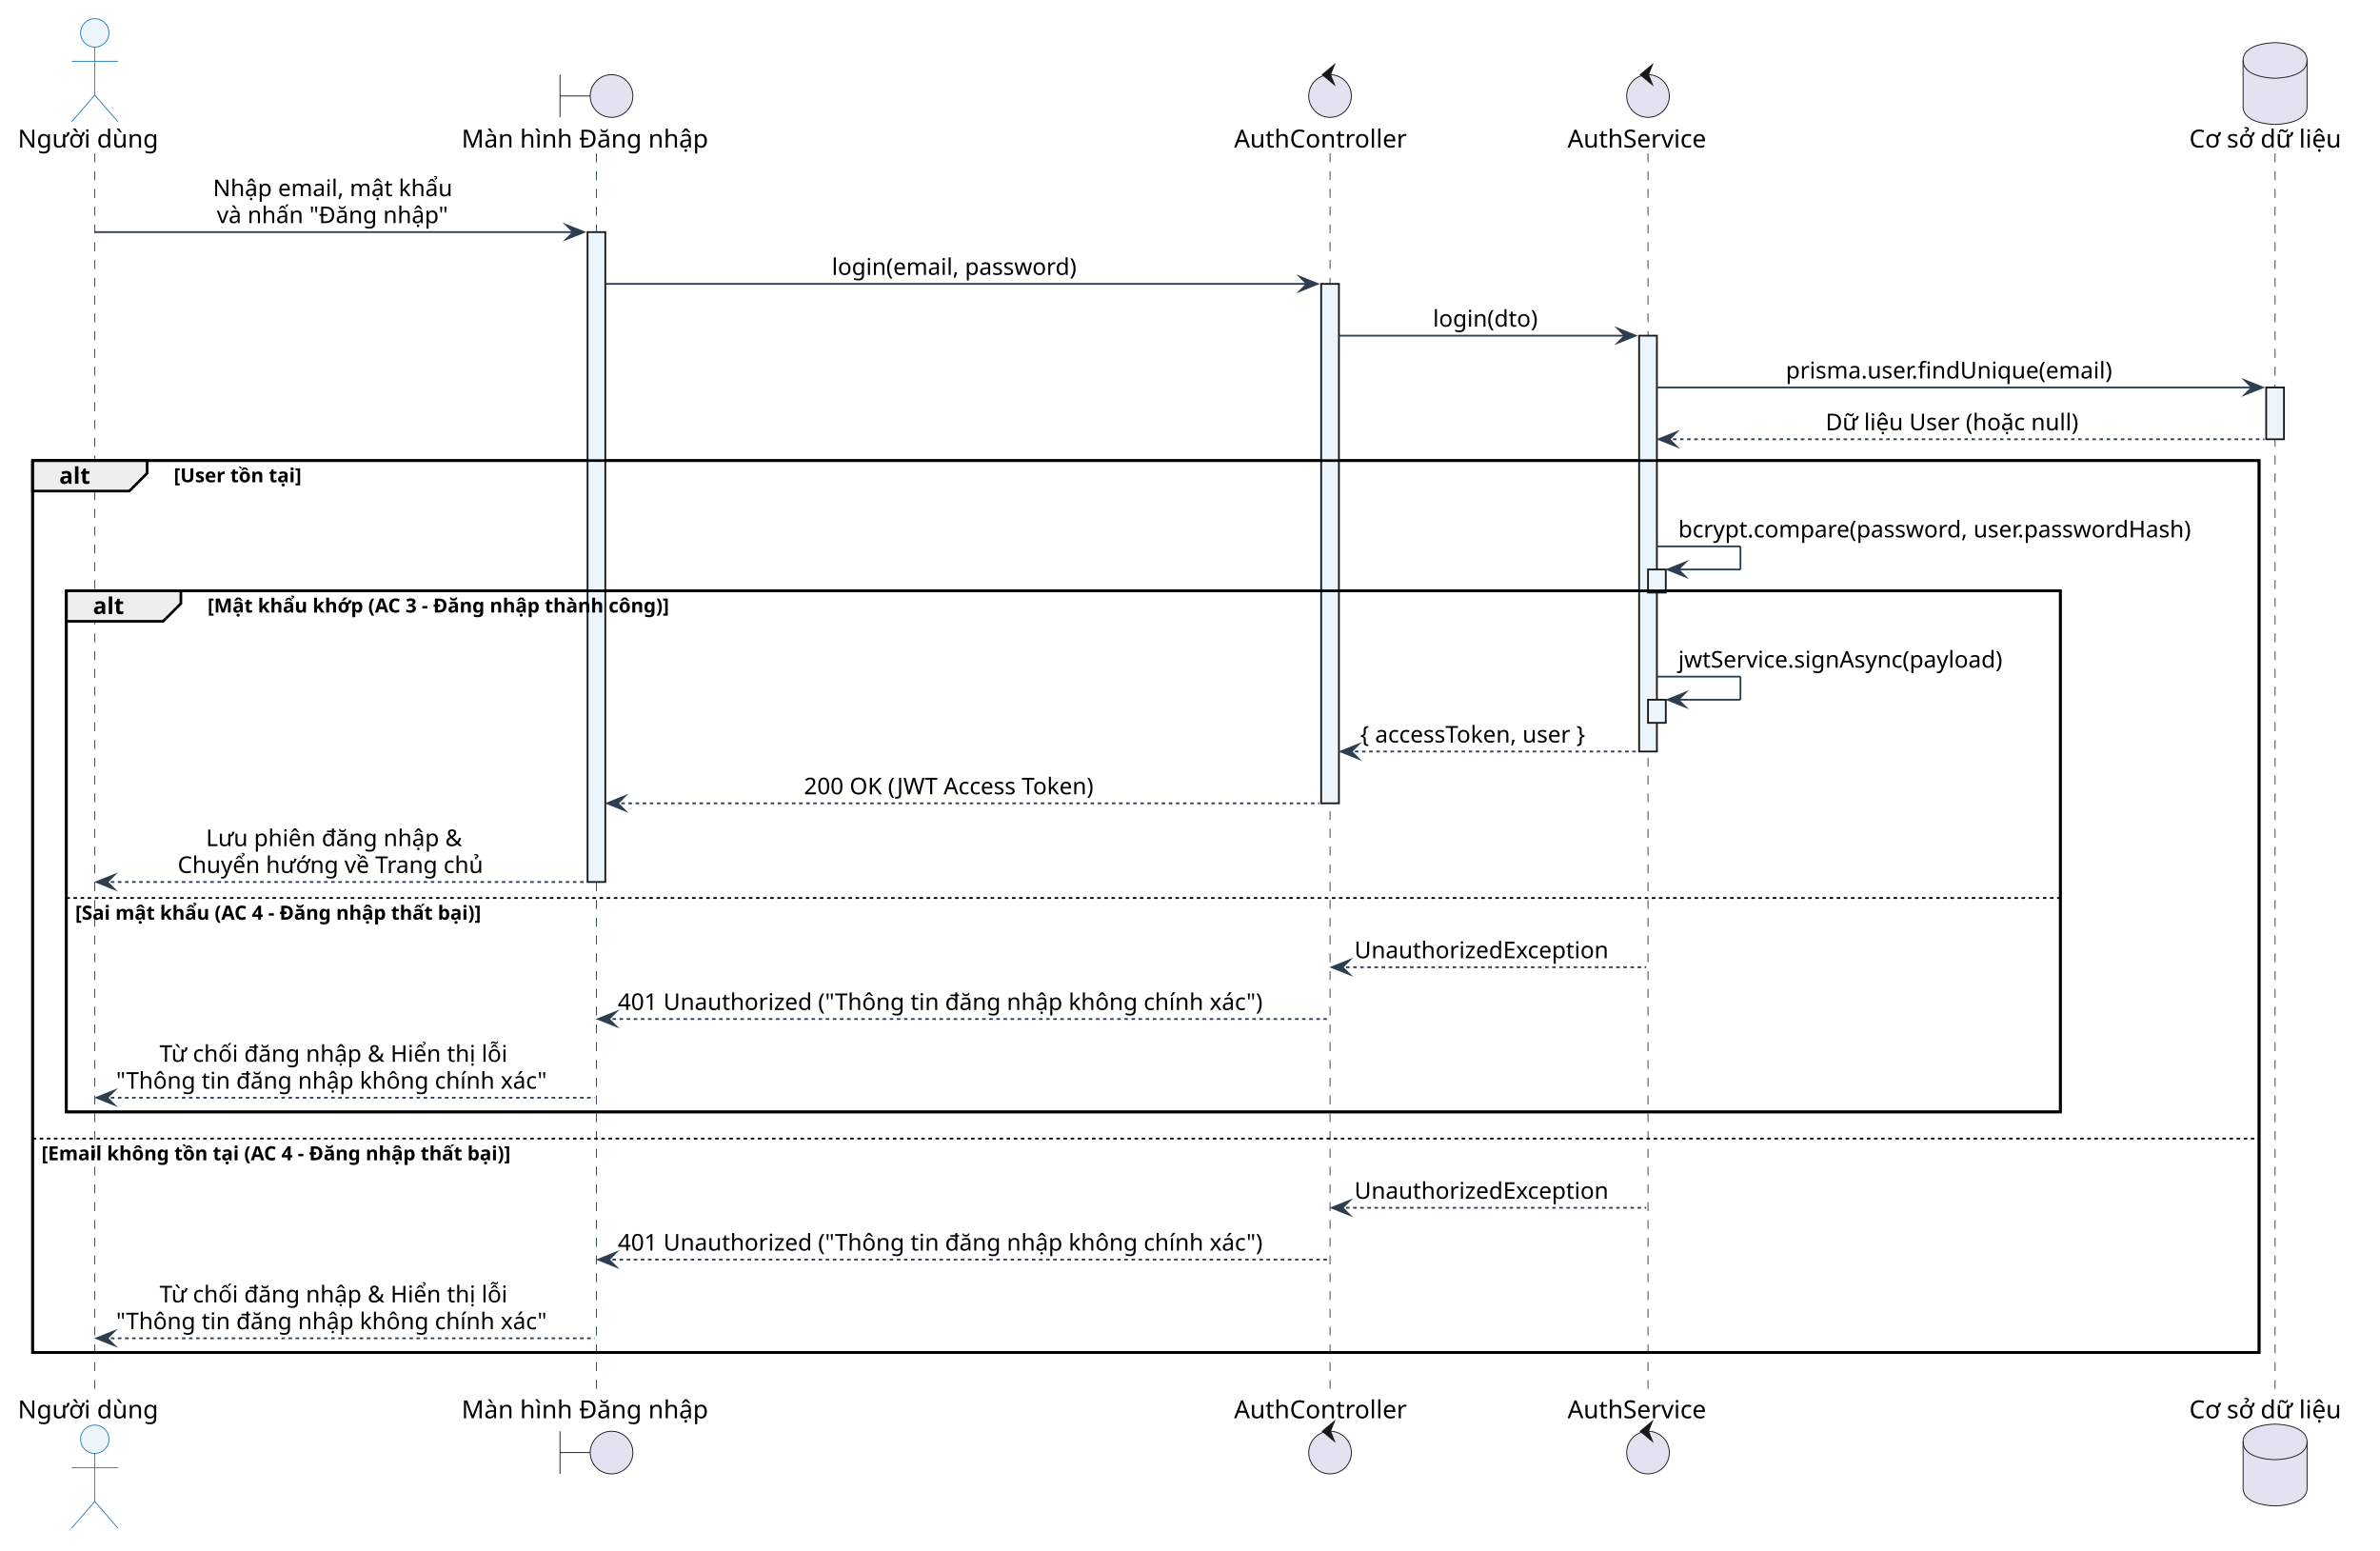
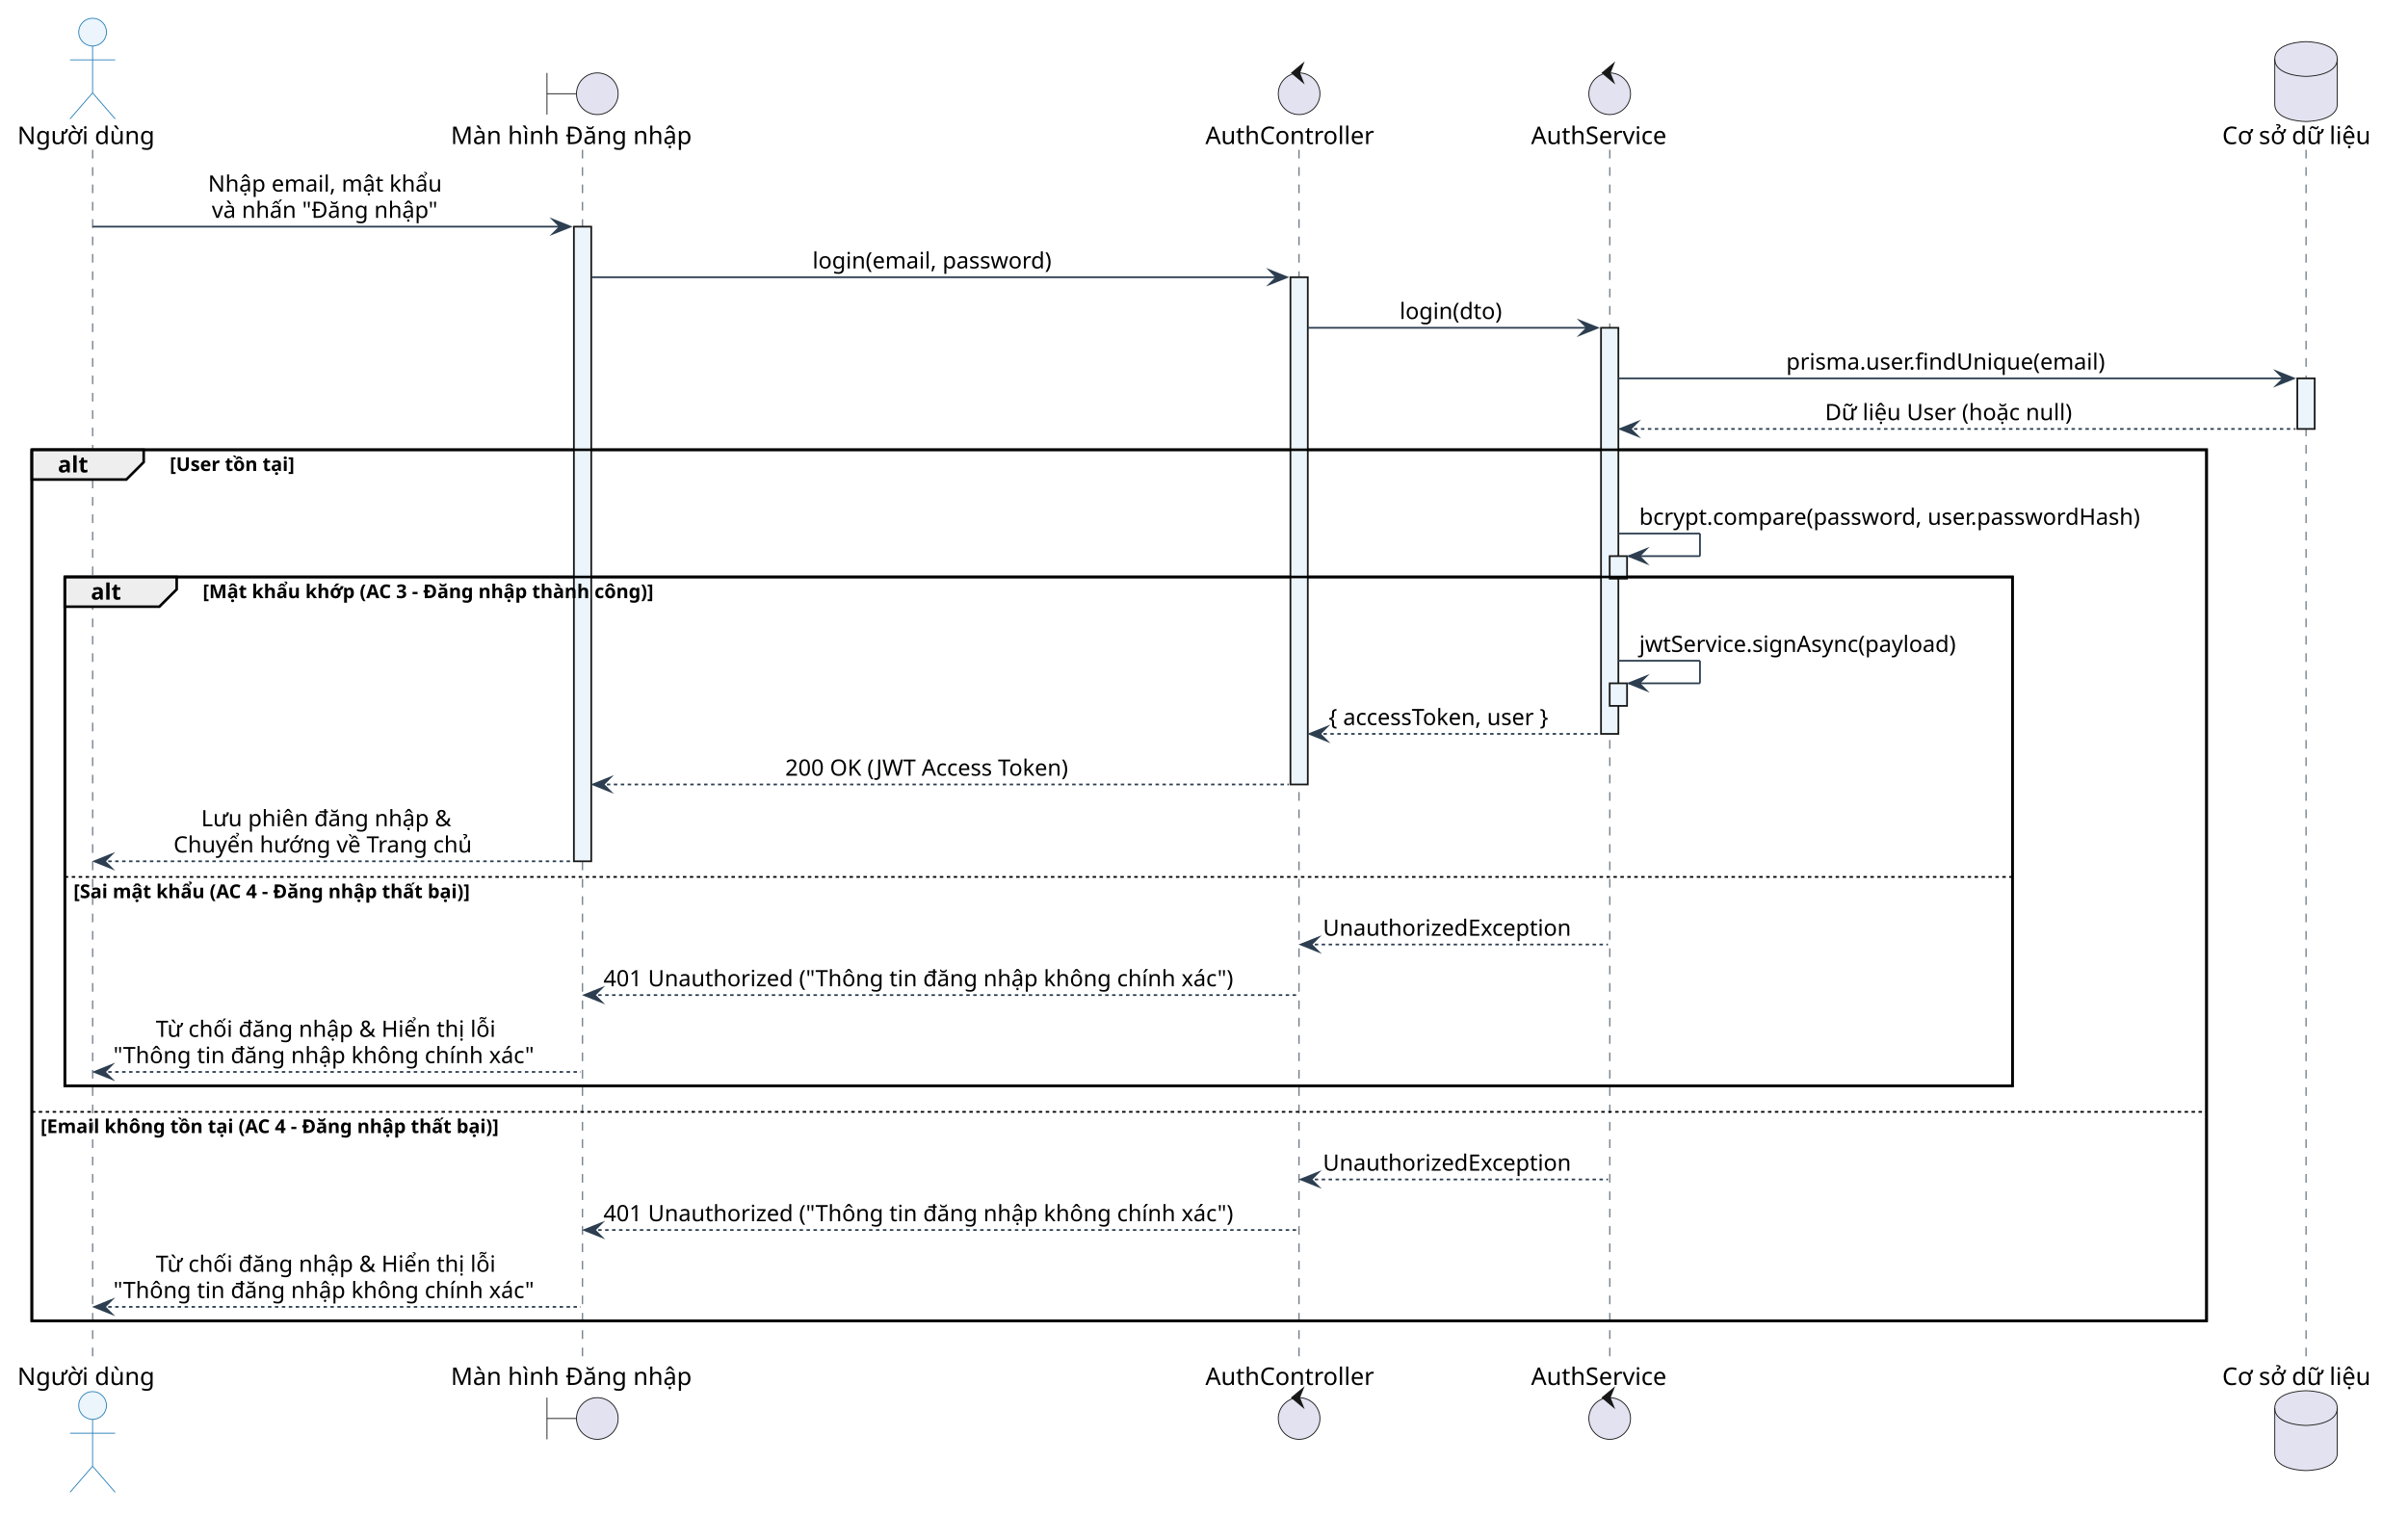
- <svg xmlns="http://www.w3.org/2000/svg" version="1.1" data-diagram-type="SEQUENCE" style="width:1339px;height:872px;background:#FFFFFF;" width="1339px" height="872px" viewBox="0 0 1339 872" zoomAndPan="magnify" preserveAspectRatio="none" contentStyleType="text/css">
+ <svg xmlns="http://www.w3.org/2000/svg" version="1.1" data-diagram-type="SEQUENCE" style="width:1387px;height:872px;background:#FFFFFF;" width="1387px" height="872px" viewBox="0 0 1387 872" zoomAndPan="magnify" preserveAspectRatio="none" contentStyleType="text/css">
  <defs />
  <g font-family="sans-serif" lengthAdjust="spacing">
    <rect x="18.329" y="259.094" width="1252.639" height="501.734" fill="none" style="stroke:#000;stroke-width:1.5;" />
    <rect x="37.329" y="332.359" width="1121.831" height="293.133" fill="none" style="stroke:#000;stroke-width:1.5;" />
-     <g class="participant-lifeline" data-qualified-name="User" data-entity-uid="part1" id="part1-lifeline" data-source-line="20">
-       <g>
-         <rect x="49.829" y="86.297" width="8" height="698.531" fill="#000" fill-opacity="0" />
-         <line x1="53.329" y1="86.297" x2="53.329" y2="784.828" style="stroke:#2C3E50;stroke-width:0.5;stroke-dasharray:5,5;" />
-       </g>
+     <g>
+       <rect x="49.829" y="86.297" width="8" height="698.531" fill="#000" fill-opacity="0" />
+       <line x1="53.329" y1="86.297" x2="53.329" y2="784.828" style="stroke:#2C3E50;stroke-width:0.5;stroke-dasharray:5,5;" />
    </g>
-     <g class="participant-lifeline" data-qualified-name="LoginUI" data-entity-uid="part2" id="part2-lifeline" data-source-line="21">
-       <g>
-         <rect x="332.058" y="86.297" width="8" height="698.531" fill="#000" fill-opacity="0" />
-         <line x1="335.558" y1="86.297" x2="335.558" y2="784.828" style="stroke:#2C3E50;stroke-width:0.5;stroke-dasharray:5,5;" />
-       </g>
+     <g>
+       <rect x="332.058" y="86.297" width="8" height="698.531" fill="#000" fill-opacity="0" />
+       <line x1="335.558" y1="86.297" x2="335.558" y2="784.828" style="stroke:#2C3E50;stroke-width:0.5;stroke-dasharray:5,5;" />
    </g>
    <g>
      <rect x="330.558" y="130.563" width="10" height="365.594" fill="#EBF5FB" style="stroke:#181818;stroke-width:1;" />
    </g>
-     <g class="participant-lifeline" data-qualified-name="Controller" data-entity-uid="part3" id="part3-lifeline" data-source-line="22">
-       <g>
-         <rect x="744.788" y="86.297" width="8" height="698.531" fill="#000" fill-opacity="0" />
-         <line x1="748.288" y1="86.297" x2="748.288" y2="784.828" style="stroke:#2C3E50;stroke-width:0.5;stroke-dasharray:5,5;" />
-       </g>
+     <g>
+       <rect x="744.788" y="86.297" width="8" height="698.531" fill="#000" fill-opacity="0" />
+       <line x1="748.288" y1="86.297" x2="748.288" y2="784.828" style="stroke:#2C3E50;stroke-width:0.5;stroke-dasharray:5,5;" />
    </g>
    <g>
      <rect x="743.288" y="159.695" width="10" height="292.195" fill="#EBF5FB" style="stroke:#181818;stroke-width:1;" />
    </g>
-     <g class="participant-lifeline" data-qualified-name="Service" data-entity-uid="part4" id="part4-lifeline" data-source-line="23">
-       <g>
-         <rect x="923.68" y="86.297" width="8" height="698.531" fill="#000" fill-opacity="0" />
-         <line x1="927.18" y1="86.297" x2="927.18" y2="784.828" style="stroke:#2C3E50;stroke-width:0.5;stroke-dasharray:5,5;" />
-       </g>
+     <g>
+       <rect x="923.68" y="86.297" width="8" height="698.531" fill="#000" fill-opacity="0" />
+       <line x1="927.18" y1="86.297" x2="927.18" y2="784.828" style="stroke:#2C3E50;stroke-width:0.5;stroke-dasharray:5,5;" />
    </g>
    <g>
      <rect x="922.18" y="188.828" width="10" height="233.93" fill="#EBF5FB" style="stroke:#181818;stroke-width:1;" />
    </g>
    <g>
      <rect x="927.18" y="320.359" width="10" height="13" fill="#EBF5FB" style="stroke:#181818;stroke-width:1;" />
    </g>
    <g>
      <rect x="927.18" y="393.625" width="10" height="13" fill="#EBF5FB" style="stroke:#181818;stroke-width:1;" />
    </g>
-     <g class="participant-lifeline" data-qualified-name="DB" data-entity-uid="part5" id="part5-lifeline" data-source-line="24">
-       <g>
-         <rect x="1276.467" y="86.297" width="8" height="698.531" fill="#000" fill-opacity="0" />
-         <line x1="1279.967" y1="86.297" x2="1279.967" y2="784.828" style="stroke:#2C3E50;stroke-width:0.5;stroke-dasharray:5,5;" />
-       </g>
+     <g>
+       <rect x="1324.755" y="86.297" width="8" height="698.531" fill="#000" fill-opacity="0" />
+       <line x1="1328.255" y1="86.297" x2="1328.255" y2="784.828" style="stroke:#2C3E50;stroke-width:0.5;stroke-dasharray:5,5;" />
    </g>
    <g>
-       <rect x="1274.967" y="217.961" width="10" height="29.133" fill="#EBF5FB" style="stroke:#181818;stroke-width:1;" />
+       <rect x="1323.255" y="217.961" width="10" height="29.133" fill="#EBF5FB" style="stroke:#181818;stroke-width:1;" />
    </g>
-     <g class="participant participant-head" data-qualified-name="User" data-entity-uid="part1" id="part1-head" data-source-line="20">
-       <text x="10" y="82.995" fill="#000" font-size="14" textLength="80.657">Người dùng</text>
-       <ellipse cx="53.329" cy="18.5" rx="8" ry="8" fill="#EBF5FB" style="stroke:#2980B9;stroke-width:0.5;" />
-       <path d="M53.329,26.5 L53.329,53.5 M40.329,34.5 L66.329,34.5 M53.329,53.5 L40.329,68.5 M53.329,53.5 L66.329,68.5" style="stroke:#2980B9;stroke-width:0.5;" fill="none" />
-     </g>
-     <g class="participant participant-head" data-qualified-name="LoginUI" data-entity-uid="part2" id="part2-head" data-source-line="21">
-       <text x="259.663" y="82.995" fill="#000" font-size="14" textLength="145.79">Màn hình Đăng nhập</text>
-       <path d="M315.058,42 L315.058,66 M315.058,54 L332.058,54" style="stroke:#181818;stroke-width:0.5;" fill="none" />
-       <ellipse cx="344.058" cy="54" rx="12" ry="12" fill="#E2E2F0" style="stroke:#181818;stroke-width:0.5;" />
-     </g>
-     <g class="participant participant-head" data-qualified-name="Controller" data-entity-uid="part3" id="part3-head" data-source-line="22">
-       <text x="694.295" y="82.995" fill="#000" font-size="14" textLength="101.985">AuthController</text>
-       <ellipse cx="748.288" cy="54" rx="12" ry="12" fill="#E2E2F0" style="stroke:#181818;stroke-width:0.5;" />
-       <polygon points="744.288,42,750.288,37,748.288,42,750.288,47,744.288,42" fill="#181818" style="stroke:#181818;stroke-width:1;stroke-linejoin:miter;stroke-miterlimit:10;" />
-     </g>
-     <g class="participant participant-head" data-qualified-name="Service" data-entity-uid="part4" id="part4-head" data-source-line="23">
-       <text x="881.903" y="82.995" fill="#000" font-size="14" textLength="84.554">AuthService</text>
-       <ellipse cx="927.18" cy="54" rx="12" ry="12" fill="#E2E2F0" style="stroke:#181818;stroke-width:0.5;" />
-       <polygon points="923.18,42,929.18,37,927.18,42,929.18,47,923.18,42" fill="#181818" style="stroke:#181818;stroke-width:1;stroke-linejoin:miter;stroke-miterlimit:10;" />
-     </g>
-     <g class="participant participant-head" data-qualified-name="DB" data-entity-uid="part5" id="part5-head" data-source-line="24">
-       <text x="1231.679" y="82.995" fill="#000" font-size="14" textLength="90.576">Cơ sở dữ liệu</text>
-       <path d="M1261.967,34 C1261.967,24 1279.967,24 1279.967,24 C1279.967,24 1297.967,24 1297.967,34 L1297.967,60 C1297.967,70 1279.967,70 1279.967,70 C1279.967,70 1261.967,70 1261.967,60 L1261.967,34" style="stroke:#181818;stroke-width:0.5;" fill="#E2E2F0" />
-       <path d="M1261.967,34 C1261.967,44 1279.967,44 1279.967,44 C1279.967,44 1297.967,44 1297.967,34" style="stroke:#181818;stroke-width:0.5;" fill="none" />
-     </g>
-     <g class="participant participant-tail" data-qualified-name="User" data-entity-uid="part1" id="part1-tail" data-source-line="20">
-       <text x="10" y="797.823" fill="#000" font-size="14" textLength="80.657">Người dùng</text>
-       <ellipse cx="53.329" cy="809.625" rx="8" ry="8" fill="#EBF5FB" style="stroke:#2980B9;stroke-width:0.5;" />
-       <path d="M53.329,817.625 L53.329,844.625 M40.329,825.625 L66.329,825.625 M53.329,844.625 L40.329,859.625 M53.329,844.625 L66.329,859.625" style="stroke:#2980B9;stroke-width:0.5;" fill="none" />
-     </g>
-     <g class="participant participant-tail" data-qualified-name="LoginUI" data-entity-uid="part2" id="part2-tail" data-source-line="21">
-       <text x="259.663" y="797.823" fill="#000" font-size="14" textLength="145.79">Màn hình Đăng nhập</text>
-       <path d="M315.058,805.125 L315.058,829.125 M315.058,817.125 L332.058,817.125" style="stroke:#181818;stroke-width:0.5;" fill="none" />
-       <ellipse cx="344.058" cy="817.125" rx="12" ry="12" fill="#E2E2F0" style="stroke:#181818;stroke-width:0.5;" />
-     </g>
-     <g class="participant participant-tail" data-qualified-name="Controller" data-entity-uid="part3" id="part3-tail" data-source-line="22">
-       <text x="694.295" y="797.823" fill="#000" font-size="14" textLength="101.985">AuthController</text>
-       <ellipse cx="748.288" cy="817.125" rx="12" ry="12" fill="#E2E2F0" style="stroke:#181818;stroke-width:0.5;" />
-       <polygon points="744.288,805.125,750.288,800.125,748.288,805.125,750.288,810.125,744.288,805.125" fill="#181818" style="stroke:#181818;stroke-width:1;stroke-linejoin:miter;stroke-miterlimit:10;" />
-     </g>
-     <g class="participant participant-tail" data-qualified-name="Service" data-entity-uid="part4" id="part4-tail" data-source-line="23">
-       <text x="881.903" y="797.823" fill="#000" font-size="14" textLength="84.554">AuthService</text>
-       <ellipse cx="927.18" cy="817.125" rx="12" ry="12" fill="#E2E2F0" style="stroke:#181818;stroke-width:0.5;" />
-       <polygon points="923.18,805.125,929.18,800.125,927.18,805.125,929.18,810.125,923.18,805.125" fill="#181818" style="stroke:#181818;stroke-width:1;stroke-linejoin:miter;stroke-miterlimit:10;" />
-     </g>
-     <g class="participant participant-tail" data-qualified-name="DB" data-entity-uid="part5" id="part5-tail" data-source-line="24">
-       <text x="1231.679" y="797.823" fill="#000" font-size="14" textLength="90.576">Cơ sở dữ liệu</text>
-       <path d="M1261.967,811.125 C1261.967,801.125 1279.967,801.125 1279.967,801.125 C1279.967,801.125 1297.967,801.125 1297.967,811.125 L1297.967,837.125 C1297.967,847.125 1279.967,847.125 1279.967,847.125 C1279.967,847.125 1261.967,847.125 1261.967,837.125 L1261.967,811.125" style="stroke:#181818;stroke-width:0.5;" fill="#E2E2F0" />
-       <path d="M1261.967,811.125 C1261.967,821.125 1279.967,821.125 1279.967,821.125 C1279.967,821.125 1297.967,821.125 1297.967,811.125" style="stroke:#181818;stroke-width:0.5;" fill="none" />
-     </g>
-     <g class="message" data-entity-1="part1" data-entity-2="part2" id="msg1" data-source-line="26">
-       <polygon points="318.558,126.563,328.558,130.563,318.558,134.563,322.558,130.563" fill="#2C3E50" style="stroke:#2C3E50;stroke-width:1;stroke-linejoin:miter;stroke-miterlimit:10;" />
-       <line x1="53.329" y1="130.563" x2="324.558" y2="130.563" style="stroke:#2C3E50;stroke-width:1;" />
-       <text x="119.812" y="110.364" fill="#000" font-size="13" textLength="144.263">Nhập email, mật khẩu</text>
-       <text x="121.979" y="125.497" fill="#000" font-size="13" textLength="139.928">và nhấn "Đăng nhập"</text>
-     </g>
-     <g class="message" data-entity-1="part2" data-entity-2="part3" id="msg2" data-source-line="27">
-       <polygon points="731.288,155.695,741.288,159.695,731.288,163.695,735.288,159.695" fill="#2C3E50" style="stroke:#2C3E50;stroke-width:1;stroke-linejoin:miter;stroke-miterlimit:10;" />
-       <line x1="340.558" y1="159.695" x2="737.288" y2="159.695" style="stroke:#2C3E50;stroke-width:1;" />
-       <text x="467.985" y="154.629" fill="#000" font-size="13" textLength="147.875">login(email, password)</text>
-     </g>
-     <g class="message" data-entity-1="part3" data-entity-2="part4" id="msg3" data-source-line="28">
-       <polygon points="910.18,184.828,920.18,188.828,910.18,192.828,914.18,188.828" fill="#2C3E50" style="stroke:#2C3E50;stroke-width:1;stroke-linejoin:miter;stroke-miterlimit:10;" />
-       <line x1="753.288" y1="188.828" x2="916.18" y2="188.828" style="stroke:#2C3E50;stroke-width:1;" />
-       <text x="806.177" y="183.762" fill="#000" font-size="13" textLength="63.115">login(dto)</text>
-     </g>
-     <g class="message" data-entity-1="part4" data-entity-2="part5" id="msg4" data-source-line="29">
-       <polygon points="1262.967,213.961,1272.967,217.961,1262.967,221.961,1266.967,217.961" fill="#2C3E50" style="stroke:#2C3E50;stroke-width:1;stroke-linejoin:miter;stroke-miterlimit:10;" />
-       <line x1="932.18" y1="217.961" x2="1268.967" y2="217.961" style="stroke:#2C3E50;stroke-width:1;" />
-       <text x="1004.693" y="212.895" fill="#000" font-size="13" textLength="197.761">prisma.user.findUnique(email)</text>
-     </g>
-     <g class="message" data-entity-1="part5" data-entity-2="part4" id="msg5" data-source-line="30">
-       <polygon points="943.18,243.094,933.18,247.094,943.18,251.094,939.18,247.094" fill="#2C3E50" style="stroke:#2C3E50;stroke-width:1;stroke-linejoin:miter;stroke-miterlimit:10;" />
-       <line x1="937.18" y1="247.094" x2="1273.967" y2="247.094" style="stroke:#2C3E50;stroke-width:1;stroke-dasharray:2,2;" />
-       <text x="1027.062" y="242.028" fill="#000" font-size="13" textLength="153.023">Dữ liệu User (hoặc null)</text>
-     </g>
+     <text x="10" y="82.995" fill="#000" font-size="14" textLength="80.657">Người dùng</text>
+     <ellipse cx="53.329" cy="18.5" rx="8" ry="8" fill="#EBF5FB" style="stroke:#2980B9;stroke-width:0.5;" />
+     <path d="M53.329,26.5 L53.329,53.5 M40.329,34.5 L66.329,34.5 M53.329,53.5 L40.329,68.5 M53.329,53.5 L66.329,68.5" style="stroke:#2980B9;stroke-width:0.5;" fill="none" />
+     <text x="259.663" y="82.995" fill="#000" font-size="14" textLength="145.79">Màn hình Đăng nhập</text>
+     <path d="M315.058,42 L315.058,66 M315.058,54 L332.058,54" style="stroke:#181818;stroke-width:0.5;" fill="none" />
+     <ellipse cx="344.058" cy="54" rx="12" ry="12" fill="#E2E2F0" style="stroke:#181818;stroke-width:0.5;" />
+     <text x="694.295" y="82.995" fill="#000" font-size="14" textLength="101.985">AuthController</text>
+     <ellipse cx="748.288" cy="54" rx="12" ry="12" fill="#E2E2F0" style="stroke:#181818;stroke-width:0.5;" />
+     <polygon points="744.288,42,750.288,37,748.288,42,750.288,47,744.288,42" fill="#181818" style="stroke:#181818;stroke-width:1;stroke-linejoin:miter;stroke-miterlimit:10;" />
+     <text x="881.903" y="82.995" fill="#000" font-size="14" textLength="84.554">AuthService</text>
+     <ellipse cx="927.18" cy="54" rx="12" ry="12" fill="#E2E2F0" style="stroke:#181818;stroke-width:0.5;" />
+     <polygon points="923.18,42,929.18,37,927.18,42,929.18,47,923.18,42" fill="#181818" style="stroke:#181818;stroke-width:1;stroke-linejoin:miter;stroke-miterlimit:10;" />
+     <text x="1279.967" y="82.995" fill="#000" font-size="14" textLength="90.576">Cơ sở dữ liệu</text>
+     <path d="M1310.255,34 C1310.255,24 1328.255,24 1328.255,24 C1328.255,24 1346.255,24 1346.255,34 L1346.255,60 C1346.255,70 1328.255,70 1328.255,70 C1328.255,70 1310.255,70 1310.255,60 L1310.255,34" style="stroke:#181818;stroke-width:0.5;" fill="#E2E2F0" />
+     <path d="M1310.255,34 C1310.255,44 1328.255,44 1328.255,44 C1328.255,44 1346.255,44 1346.255,34" style="stroke:#181818;stroke-width:0.5;" fill="none" />
+     <text x="10" y="797.823" fill="#000" font-size="14" textLength="80.657">Người dùng</text>
+     <ellipse cx="53.329" cy="809.625" rx="8" ry="8" fill="#EBF5FB" style="stroke:#2980B9;stroke-width:0.5;" />
+     <path d="M53.329,817.625 L53.329,844.625 M40.329,825.625 L66.329,825.625 M53.329,844.625 L40.329,859.625 M53.329,844.625 L66.329,859.625" style="stroke:#2980B9;stroke-width:0.5;" fill="none" />
+     <text x="259.663" y="797.823" fill="#000" font-size="14" textLength="145.79">Màn hình Đăng nhập</text>
+     <path d="M315.058,805.125 L315.058,829.125 M315.058,817.125 L332.058,817.125" style="stroke:#181818;stroke-width:0.5;" fill="none" />
+     <ellipse cx="344.058" cy="817.125" rx="12" ry="12" fill="#E2E2F0" style="stroke:#181818;stroke-width:0.5;" />
+     <text x="694.295" y="797.823" fill="#000" font-size="14" textLength="101.985">AuthController</text>
+     <ellipse cx="748.288" cy="817.125" rx="12" ry="12" fill="#E2E2F0" style="stroke:#181818;stroke-width:0.5;" />
+     <polygon points="744.288,805.125,750.288,800.125,748.288,805.125,750.288,810.125,744.288,805.125" fill="#181818" style="stroke:#181818;stroke-width:1;stroke-linejoin:miter;stroke-miterlimit:10;" />
+     <text x="881.903" y="797.823" fill="#000" font-size="14" textLength="84.554">AuthService</text>
+     <ellipse cx="927.18" cy="817.125" rx="12" ry="12" fill="#E2E2F0" style="stroke:#181818;stroke-width:0.5;" />
+     <polygon points="923.18,805.125,929.18,800.125,927.18,805.125,929.18,810.125,923.18,805.125" fill="#181818" style="stroke:#181818;stroke-width:1;stroke-linejoin:miter;stroke-miterlimit:10;" />
+     <text x="1279.967" y="797.823" fill="#000" font-size="14" textLength="90.576">Cơ sở dữ liệu</text>
+     <path d="M1310.255,811.125 C1310.255,801.125 1328.255,801.125 1328.255,801.125 C1328.255,801.125 1346.255,801.125 1346.255,811.125 L1346.255,837.125 C1346.255,847.125 1328.255,847.125 1328.255,847.125 C1328.255,847.125 1310.255,847.125 1310.255,837.125 L1310.255,811.125" style="stroke:#181818;stroke-width:0.5;" fill="#E2E2F0" />
+     <path d="M1310.255,811.125 C1310.255,821.125 1328.255,821.125 1328.255,821.125 C1328.255,821.125 1346.255,821.125 1346.255,811.125" style="stroke:#181818;stroke-width:0.5;" fill="none" />
+     <polygon points="318.558,126.563,328.558,130.563,318.558,134.563,322.558,130.563" fill="#2C3E50" style="stroke:#2C3E50;stroke-width:1;stroke-linejoin:miter;stroke-miterlimit:10;" />
+     <line x1="53.329" y1="130.563" x2="324.558" y2="130.563" style="stroke:#2C3E50;stroke-width:1;" />
+     <text x="119.812" y="110.364" fill="#000" font-size="13" textLength="144.263">Nhập email, mật khẩu</text>
+     <text x="121.979" y="125.497" fill="#000" font-size="13" textLength="139.928">và nhấn "Đăng nhập"</text>
+     <polygon points="731.288,155.695,741.288,159.695,731.288,163.695,735.288,159.695" fill="#2C3E50" style="stroke:#2C3E50;stroke-width:1;stroke-linejoin:miter;stroke-miterlimit:10;" />
+     <line x1="340.558" y1="159.695" x2="737.288" y2="159.695" style="stroke:#2C3E50;stroke-width:1;" />
+     <text x="467.985" y="154.629" fill="#000" font-size="13" textLength="147.875">login(email, password)</text>
+     <polygon points="910.18,184.828,920.18,188.828,910.18,192.828,914.18,188.828" fill="#2C3E50" style="stroke:#2C3E50;stroke-width:1;stroke-linejoin:miter;stroke-miterlimit:10;" />
+     <line x1="753.288" y1="188.828" x2="916.18" y2="188.828" style="stroke:#2C3E50;stroke-width:1;" />
+     <text x="806.177" y="183.762" fill="#000" font-size="13" textLength="63.115">login(dto)</text>
+     <polygon points="1311.255,213.961,1321.255,217.961,1311.255,221.961,1315.255,217.961" fill="#2C3E50" style="stroke:#2C3E50;stroke-width:1;stroke-linejoin:miter;stroke-miterlimit:10;" />
+     <line x1="932.18" y1="217.961" x2="1317.255" y2="217.961" style="stroke:#2C3E50;stroke-width:1;" />
+     <text x="1028.837" y="212.895" fill="#000" font-size="13" textLength="197.761">prisma.user.findUnique(email)</text>
+     <polygon points="943.18,243.094,933.18,247.094,943.18,251.094,939.18,247.094" fill="#2C3E50" style="stroke:#2C3E50;stroke-width:1;stroke-linejoin:miter;stroke-miterlimit:10;" />
+     <line x1="937.18" y1="247.094" x2="1322.255" y2="247.094" style="stroke:#2C3E50;stroke-width:1;stroke-dasharray:2,2;" />
+     <text x="1051.206" y="242.028" fill="#000" font-size="13" textLength="153.023">Dữ liệu User (hoặc null)</text>
    <path d="M18.329,259.094 L82.771,259.094 L82.771,266.227 L72.771,276.227 L18.329,276.227 L18.329,259.094" style="stroke:#000;stroke-width:1.5;" fill="#EEE" />
    <rect x="18.329" y="259.094" width="1252.639" height="501.734" fill="none" style="stroke:#000;stroke-width:1.5;" />
    <text x="33.329" y="272.161" fill="#000" font-size="13" textLength="19.443" font-weight="700">alt</text>
    <text x="97.771" y="271.304" fill="#000" font-size="11" textLength="83.177" font-weight="700">[User tồn tại]</text>
-     <g class="message" data-entity-1="part4" data-entity-2="part4" id="msg6" data-source-line="33">
-       <line x1="932.18" y1="307.359" x2="979.18" y2="307.359" style="stroke:#2C3E50;stroke-width:1;" />
-       <line x1="979.18" y1="307.359" x2="979.18" y2="320.359" style="stroke:#2C3E50;stroke-width:1;" />
-       <line x1="938.18" y1="320.359" x2="979.18" y2="320.359" style="stroke:#2C3E50;stroke-width:1;" />
-       <polygon points="948.18,316.359,938.18,320.359,948.18,324.359,944.18,320.359" fill="#2C3E50" style="stroke:#2C3E50;stroke-width:1;stroke-linejoin:miter;stroke-miterlimit:10;" />
-       <text x="944.18" y="302.293" fill="#000" font-size="13" textLength="310.788">bcrypt.compare(password, user.passwordHash)</text>
-     </g>
+     <line x1="932.18" y1="307.359" x2="979.18" y2="307.359" style="stroke:#2C3E50;stroke-width:1;" />
+     <line x1="979.18" y1="307.359" x2="979.18" y2="320.359" style="stroke:#2C3E50;stroke-width:1;" />
+     <line x1="938.18" y1="320.359" x2="979.18" y2="320.359" style="stroke:#2C3E50;stroke-width:1;" />
+     <polygon points="948.18,316.359,938.18,320.359,948.18,324.359,944.18,320.359" fill="#2C3E50" style="stroke:#2C3E50;stroke-width:1;stroke-linejoin:miter;stroke-miterlimit:10;" />
+     <text x="944.18" y="302.293" fill="#000" font-size="13" textLength="310.788">bcrypt.compare(password, user.passwordHash)</text>
    <path d="M37.329,332.359 L101.771,332.359 L101.771,339.492 L91.771,349.492 L37.329,349.492 L37.329,332.359" style="stroke:#000;stroke-width:1.5;" fill="#EEE" />
    <rect x="37.329" y="332.359" width="1121.831" height="293.133" fill="none" style="stroke:#000;stroke-width:1.5;" />
    <text x="52.329" y="345.426" fill="#000" font-size="13" textLength="19.443" font-weight="700">alt</text>
    <text x="116.771" y="344.57" fill="#000" font-size="11" textLength="297.247" font-weight="700">[Mật khẩu khớp (AC 3 - Đăng nhập thành công)]</text>
-     <g class="message" data-entity-1="part4" data-entity-2="part4" id="msg7" data-source-line="36">
-       <line x1="932.18" y1="380.625" x2="979.18" y2="380.625" style="stroke:#2C3E50;stroke-width:1;" />
-       <line x1="979.18" y1="380.625" x2="979.18" y2="393.625" style="stroke:#2C3E50;stroke-width:1;" />
-       <line x1="938.18" y1="393.625" x2="979.18" y2="393.625" style="stroke:#2C3E50;stroke-width:1;" />
-       <polygon points="948.18,389.625,938.18,393.625,948.18,397.625,944.18,393.625" fill="#2C3E50" style="stroke:#2C3E50;stroke-width:1;stroke-linejoin:miter;stroke-miterlimit:10;" />
-       <text x="944.18" y="375.559" fill="#000" font-size="13" textLength="198.98">jwtService.signAsync(payload)</text>
-     </g>
-     <g class="message" data-entity-1="part4" data-entity-2="part3" id="msg8" data-source-line="38">
-       <polygon points="764.288,418.758,754.288,422.758,764.288,426.758,760.288,422.758" fill="#2C3E50" style="stroke:#2C3E50;stroke-width:1;stroke-linejoin:miter;stroke-miterlimit:10;" />
-       <line x1="758.288" y1="422.758" x2="921.18" y2="422.758" style="stroke:#2C3E50;stroke-width:1;stroke-dasharray:2,2;" />
-       <text x="765.288" y="417.692" fill="#000" font-size="13" textLength="144.892">{ accessToken, user }</text>
-     </g>
-     <g class="message" data-entity-1="part3" data-entity-2="part2" id="msg9" data-source-line="39">
-       <polygon points="351.558,447.891,341.558,451.891,351.558,455.891,347.558,451.891" fill="#2C3E50" style="stroke:#2C3E50;stroke-width:1;stroke-linejoin:miter;stroke-miterlimit:10;" />
-       <line x1="345.558" y1="451.891" x2="742.288" y2="451.891" style="stroke:#2C3E50;stroke-width:1;stroke-dasharray:2,2;" />
-       <text x="452.291" y="446.825" fill="#000" font-size="13" textLength="179.264">200 OK (JWT Access Token)</text>
-     </g>
-     <g class="message" data-entity-1="part2" data-entity-2="part1" id="msg10" data-source-line="40">
-       <polygon points="64.329,492.156,54.329,496.156,64.329,500.156,60.329,496.156" fill="#2C3E50" style="stroke:#2C3E50;stroke-width:1;stroke-linejoin:miter;stroke-miterlimit:10;" />
-       <line x1="58.329" y1="496.156" x2="329.558" y2="496.156" style="stroke:#2C3E50;stroke-width:1;stroke-dasharray:2,2;" />
-       <text x="115.876" y="475.958" fill="#000" font-size="13" textLength="152.134">Lưu phiên đăng nhập &amp;</text>
-       <text x="99.943" y="491.09" fill="#000" font-size="13" textLength="184">Chuyển hướng về Trang chủ</text>
-     </g>
+     <line x1="932.18" y1="380.625" x2="979.18" y2="380.625" style="stroke:#2C3E50;stroke-width:1;" />
+     <line x1="979.18" y1="380.625" x2="979.18" y2="393.625" style="stroke:#2C3E50;stroke-width:1;" />
+     <line x1="938.18" y1="393.625" x2="979.18" y2="393.625" style="stroke:#2C3E50;stroke-width:1;" />
+     <polygon points="948.18,389.625,938.18,393.625,948.18,397.625,944.18,393.625" fill="#2C3E50" style="stroke:#2C3E50;stroke-width:1;stroke-linejoin:miter;stroke-miterlimit:10;" />
+     <text x="944.18" y="375.559" fill="#000" font-size="13" textLength="198.98">jwtService.signAsync(payload)</text>
+     <polygon points="764.288,418.758,754.288,422.758,764.288,426.758,760.288,422.758" fill="#2C3E50" style="stroke:#2C3E50;stroke-width:1;stroke-linejoin:miter;stroke-miterlimit:10;" />
+     <line x1="758.288" y1="422.758" x2="921.18" y2="422.758" style="stroke:#2C3E50;stroke-width:1;stroke-dasharray:2,2;" />
+     <text x="765.288" y="417.692" fill="#000" font-size="13" textLength="144.892">{ accessToken, user }</text>
+     <polygon points="351.558,447.891,341.558,451.891,351.558,455.891,347.558,451.891" fill="#2C3E50" style="stroke:#2C3E50;stroke-width:1;stroke-linejoin:miter;stroke-miterlimit:10;" />
+     <line x1="345.558" y1="451.891" x2="742.288" y2="451.891" style="stroke:#2C3E50;stroke-width:1;stroke-dasharray:2,2;" />
+     <text x="452.291" y="446.825" fill="#000" font-size="13" textLength="179.264">200 OK (JWT Access Token)</text>
+     <polygon points="64.329,492.156,54.329,496.156,64.329,500.156,60.329,496.156" fill="#2C3E50" style="stroke:#2C3E50;stroke-width:1;stroke-linejoin:miter;stroke-miterlimit:10;" />
+     <line x1="58.329" y1="496.156" x2="329.558" y2="496.156" style="stroke:#2C3E50;stroke-width:1;stroke-dasharray:2,2;" />
+     <text x="115.876" y="475.958" fill="#000" font-size="13" textLength="152.134">Lưu phiên đăng nhập &amp;</text>
+     <text x="99.943" y="491.09" fill="#000" font-size="13" textLength="184">Chuyển hướng về Trang chủ</text>
    <line x1="37.329" y1="505.156" x2="1159.16" y2="505.156" style="stroke:#000;stroke-width:1;stroke-dasharray:2,2;" />
    <text x="42.329" y="517.367" fill="#000" font-size="11" textLength="265.182" font-weight="700">[Sai mật khẩu (AC 4 - Đăng nhập thất bại)]</text>
-     <g class="message" data-entity-1="part4" data-entity-2="part3" id="msg11" data-source-line="42">
-       <polygon points="759.288,540.094,749.288,544.094,759.288,548.094,755.288,544.094" fill="#2C3E50" style="stroke:#2C3E50;stroke-width:1;stroke-linejoin:miter;stroke-miterlimit:10;" />
-       <line x1="753.288" y1="544.094" x2="926.18" y2="544.094" style="stroke:#2C3E50;stroke-width:1;stroke-dasharray:2,2;" />
-       <text x="761.99" y="539.028" fill="#000" font-size="13" textLength="151.487">UnauthorizedException</text>
-     </g>
-     <g class="message" data-entity-1="part3" data-entity-2="part2" id="msg12" data-source-line="43">
-       <polygon points="346.558,569.227,336.558,573.227,346.558,577.227,342.558,573.227" fill="#2C3E50" style="stroke:#2C3E50;stroke-width:1;stroke-linejoin:miter;stroke-miterlimit:10;" />
-       <line x1="340.558" y1="573.227" x2="747.288" y2="573.227" style="stroke:#2C3E50;stroke-width:1;stroke-dasharray:2,2;" />
-       <text x="347.558" y="568.161" fill="#000" font-size="13" textLength="388.73">401 Unauthorized ("Thông tin đăng nhập không chính xác")</text>
-     </g>
-     <g class="message" data-entity-1="part2" data-entity-2="part1" id="msg13" data-source-line="44">
-       <polygon points="64.329,613.492,54.329,617.492,64.329,621.492,60.329,617.492" fill="#2C3E50" style="stroke:#2C3E50;stroke-width:1;stroke-linejoin:miter;stroke-miterlimit:10;" />
-       <line x1="58.329" y1="617.492" x2="334.558" y2="617.492" style="stroke:#2C3E50;stroke-width:1;stroke-dasharray:2,2;" />
-       <text x="89.767" y="597.293" fill="#000" font-size="13" textLength="209.352">Từ chối đăng nhập &amp; Hiển thị lỗi</text>
-       <text x="65.329" y="612.426" fill="#000" font-size="13" textLength="258.229">"Thông tin đăng nhập không chính xác"</text>
-     </g>
+     <polygon points="759.288,540.094,749.288,544.094,759.288,548.094,755.288,544.094" fill="#2C3E50" style="stroke:#2C3E50;stroke-width:1;stroke-linejoin:miter;stroke-miterlimit:10;" />
+     <line x1="753.288" y1="544.094" x2="926.18" y2="544.094" style="stroke:#2C3E50;stroke-width:1;stroke-dasharray:2,2;" />
+     <text x="761.99" y="539.028" fill="#000" font-size="13" textLength="151.487">UnauthorizedException</text>
+     <polygon points="346.558,569.227,336.558,573.227,346.558,577.227,342.558,573.227" fill="#2C3E50" style="stroke:#2C3E50;stroke-width:1;stroke-linejoin:miter;stroke-miterlimit:10;" />
+     <line x1="340.558" y1="573.227" x2="747.288" y2="573.227" style="stroke:#2C3E50;stroke-width:1;stroke-dasharray:2,2;" />
+     <text x="347.558" y="568.161" fill="#000" font-size="13" textLength="388.73">401 Unauthorized ("Thông tin đăng nhập không chính xác")</text>
+     <polygon points="64.329,613.492,54.329,617.492,64.329,621.492,60.329,617.492" fill="#2C3E50" style="stroke:#2C3E50;stroke-width:1;stroke-linejoin:miter;stroke-miterlimit:10;" />
+     <line x1="58.329" y1="617.492" x2="334.558" y2="617.492" style="stroke:#2C3E50;stroke-width:1;stroke-dasharray:2,2;" />
+     <text x="89.767" y="597.293" fill="#000" font-size="13" textLength="209.352">Từ chối đăng nhập &amp; Hiển thị lỗi</text>
+     <text x="65.329" y="612.426" fill="#000" font-size="13" textLength="258.229">"Thông tin đăng nhập không chính xác"</text>
    <line x1="18.329" y1="640.492" x2="1270.967" y2="640.492" style="stroke:#000;stroke-width:1;stroke-dasharray:2,2;" />
    <text x="23.329" y="652.703" fill="#000" font-size="11" textLength="304.799" font-weight="700">[Email không tồn tại (AC 4 - Đăng nhập thất bại)]</text>
-     <g class="message" data-entity-1="part4" data-entity-2="part3" id="msg14" data-source-line="47">
-       <polygon points="759.288,675.43,749.288,679.43,759.288,683.43,755.288,679.43" fill="#2C3E50" style="stroke:#2C3E50;stroke-width:1;stroke-linejoin:miter;stroke-miterlimit:10;" />
-       <line x1="753.288" y1="679.43" x2="926.18" y2="679.43" style="stroke:#2C3E50;stroke-width:1;stroke-dasharray:2,2;" />
-       <text x="761.99" y="674.364" fill="#000" font-size="13" textLength="151.487">UnauthorizedException</text>
-     </g>
-     <g class="message" data-entity-1="part3" data-entity-2="part2" id="msg15" data-source-line="48">
-       <polygon points="346.558,704.563,336.558,708.563,346.558,712.563,342.558,708.563" fill="#2C3E50" style="stroke:#2C3E50;stroke-width:1;stroke-linejoin:miter;stroke-miterlimit:10;" />
-       <line x1="340.558" y1="708.563" x2="747.288" y2="708.563" style="stroke:#2C3E50;stroke-width:1;stroke-dasharray:2,2;" />
-       <text x="347.558" y="703.497" fill="#000" font-size="13" textLength="388.73">401 Unauthorized ("Thông tin đăng nhập không chính xác")</text>
-     </g>
-     <g class="message" data-entity-1="part2" data-entity-2="part1" id="msg16" data-source-line="49">
-       <polygon points="64.329,748.828,54.329,752.828,64.329,756.828,60.329,752.828" fill="#2C3E50" style="stroke:#2C3E50;stroke-width:1;stroke-linejoin:miter;stroke-miterlimit:10;" />
-       <line x1="58.329" y1="752.828" x2="334.558" y2="752.828" style="stroke:#2C3E50;stroke-width:1;stroke-dasharray:2,2;" />
-       <text x="89.767" y="732.629" fill="#000" font-size="13" textLength="209.352">Từ chối đăng nhập &amp; Hiển thị lỗi</text>
-       <text x="65.329" y="747.762" fill="#000" font-size="13" textLength="258.229">"Thông tin đăng nhập không chính xác"</text>
-     </g>
+     <polygon points="759.288,675.43,749.288,679.43,759.288,683.43,755.288,679.43" fill="#2C3E50" style="stroke:#2C3E50;stroke-width:1;stroke-linejoin:miter;stroke-miterlimit:10;" />
+     <line x1="753.288" y1="679.43" x2="926.18" y2="679.43" style="stroke:#2C3E50;stroke-width:1;stroke-dasharray:2,2;" />
+     <text x="761.99" y="674.364" fill="#000" font-size="13" textLength="151.487">UnauthorizedException</text>
+     <polygon points="346.558,704.563,336.558,708.563,346.558,712.563,342.558,708.563" fill="#2C3E50" style="stroke:#2C3E50;stroke-width:1;stroke-linejoin:miter;stroke-miterlimit:10;" />
+     <line x1="340.558" y1="708.563" x2="747.288" y2="708.563" style="stroke:#2C3E50;stroke-width:1;stroke-dasharray:2,2;" />
+     <text x="347.558" y="703.497" fill="#000" font-size="13" textLength="388.73">401 Unauthorized ("Thông tin đăng nhập không chính xác")</text>
+     <polygon points="64.329,748.828,54.329,752.828,64.329,756.828,60.329,752.828" fill="#2C3E50" style="stroke:#2C3E50;stroke-width:1;stroke-linejoin:miter;stroke-miterlimit:10;" />
+     <line x1="58.329" y1="752.828" x2="334.558" y2="752.828" style="stroke:#2C3E50;stroke-width:1;stroke-dasharray:2,2;" />
+     <text x="89.767" y="732.629" fill="#000" font-size="13" textLength="209.352">Từ chối đăng nhập &amp; Hiển thị lỗi</text>
+     <text x="65.329" y="747.762" fill="#000" font-size="13" textLength="258.229">"Thông tin đăng nhập không chính xác"</text>
  </g>
</svg>
